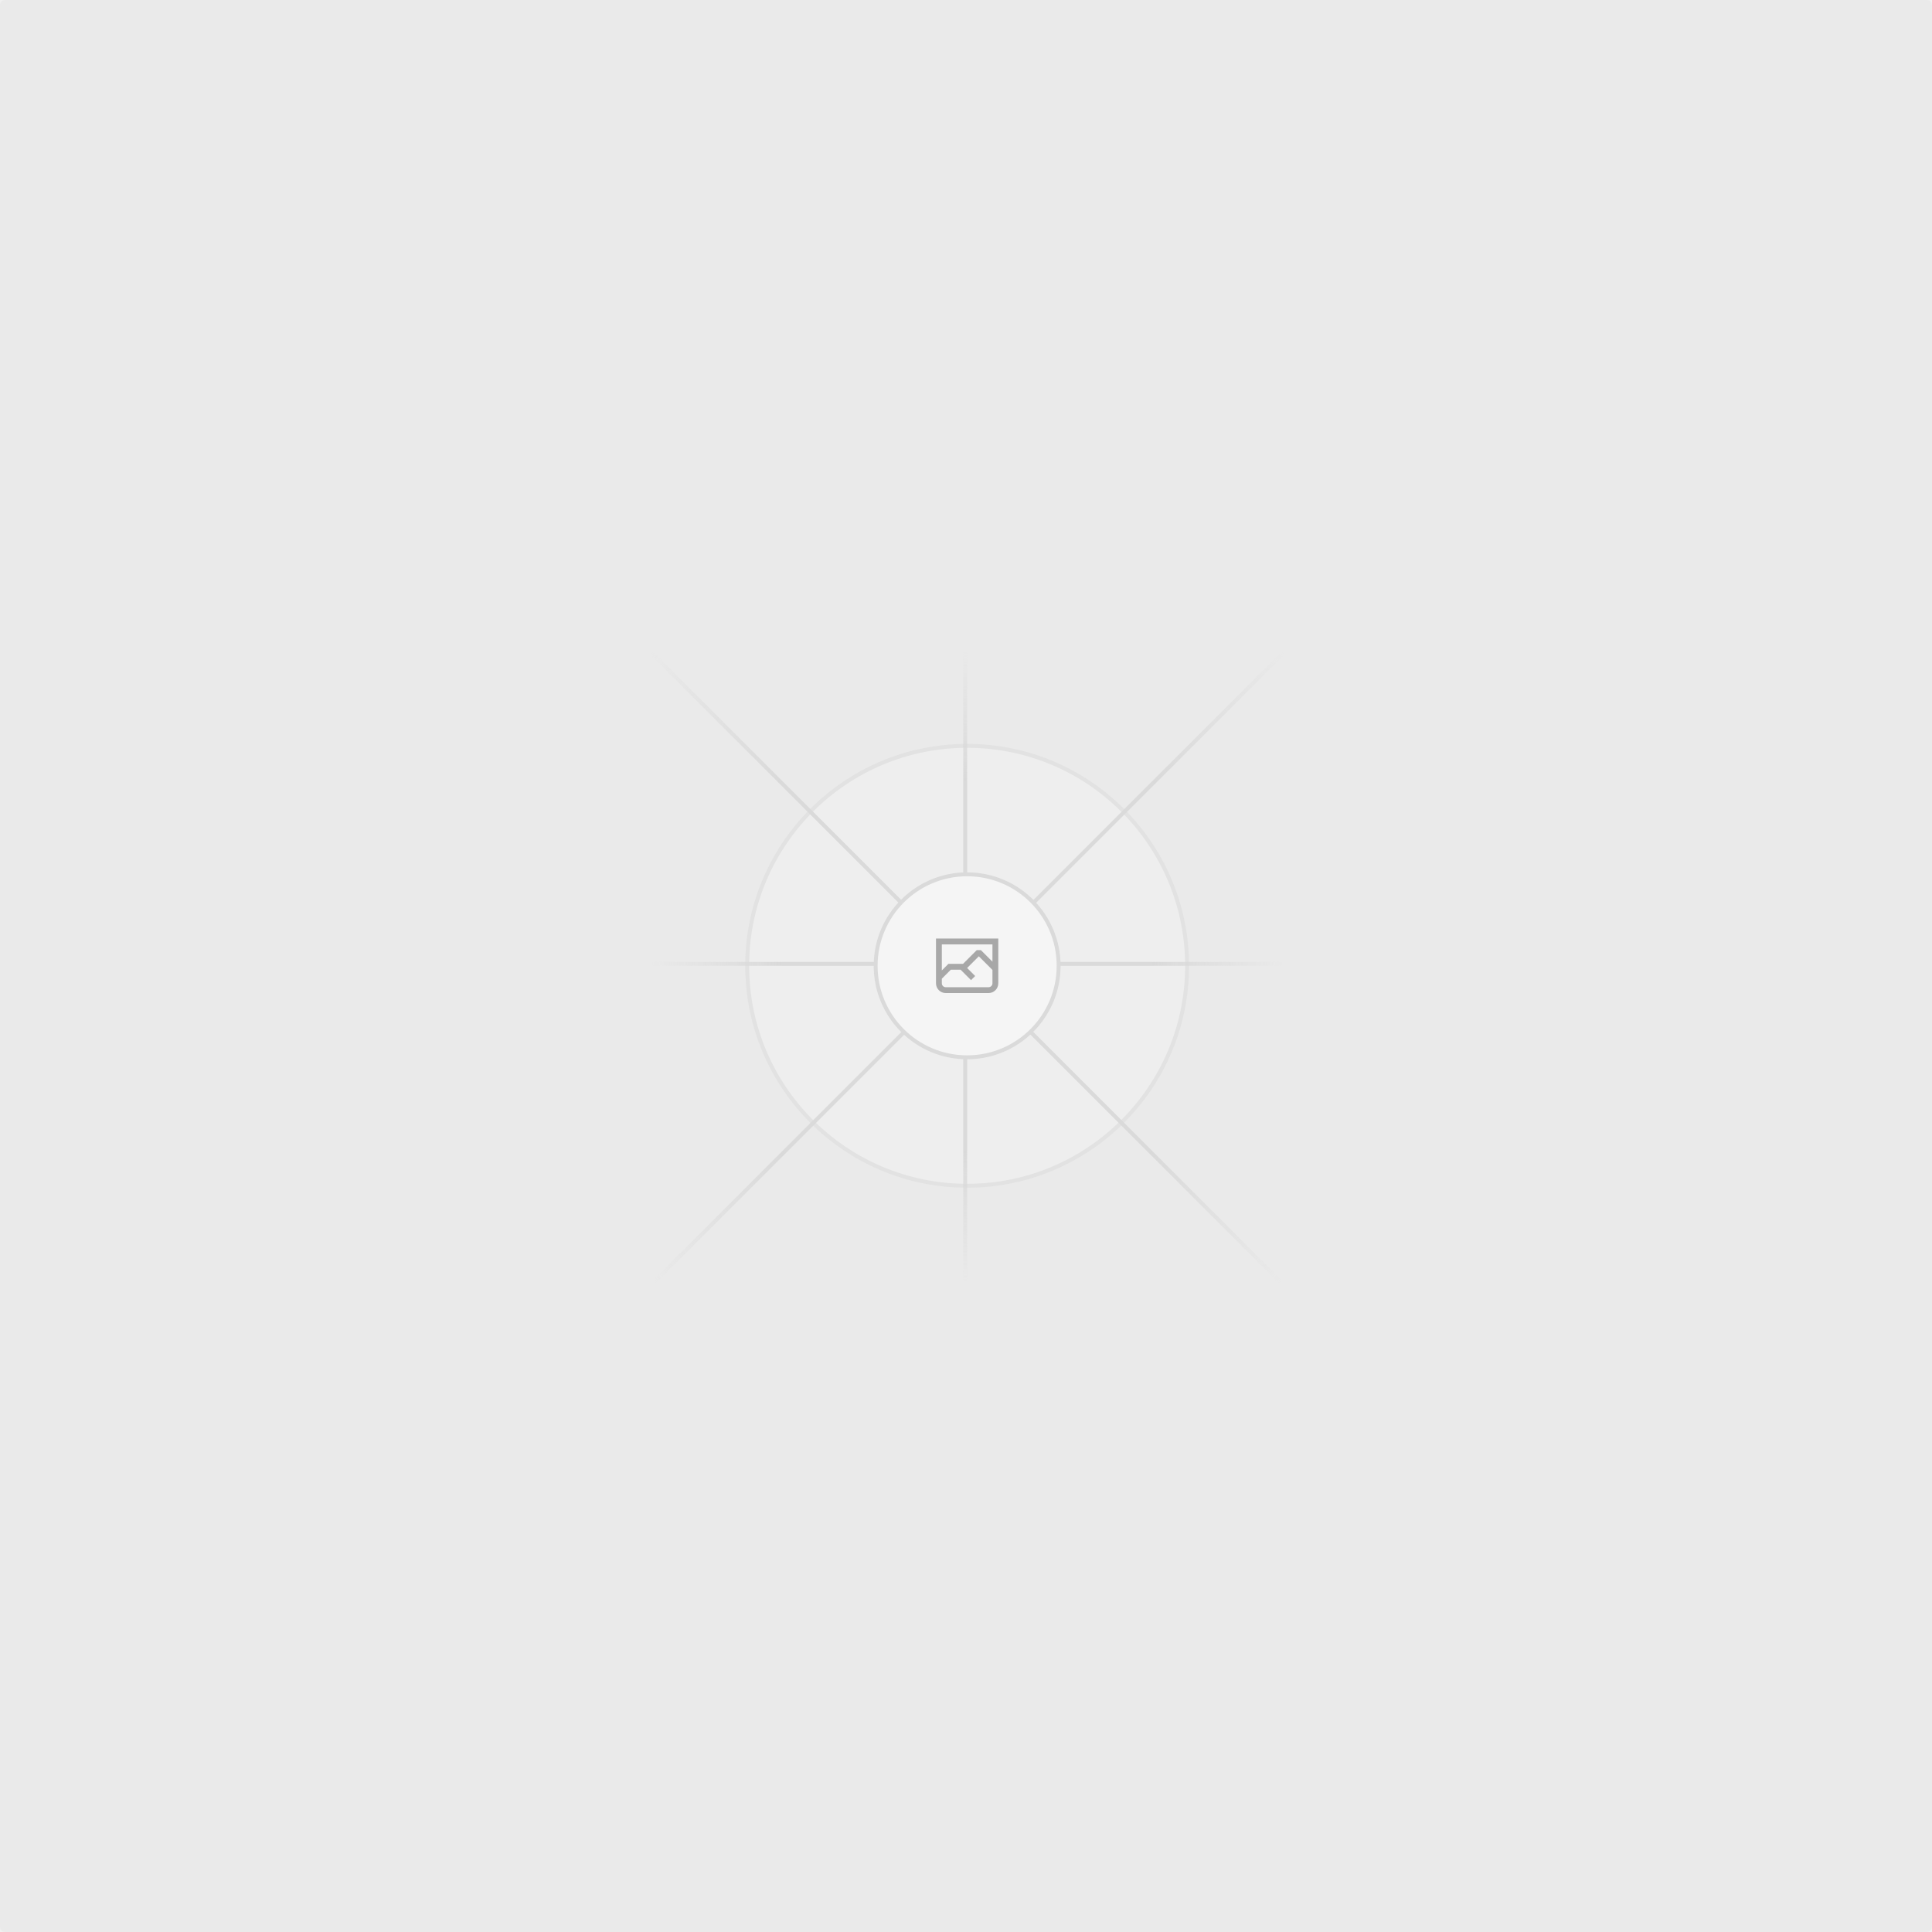
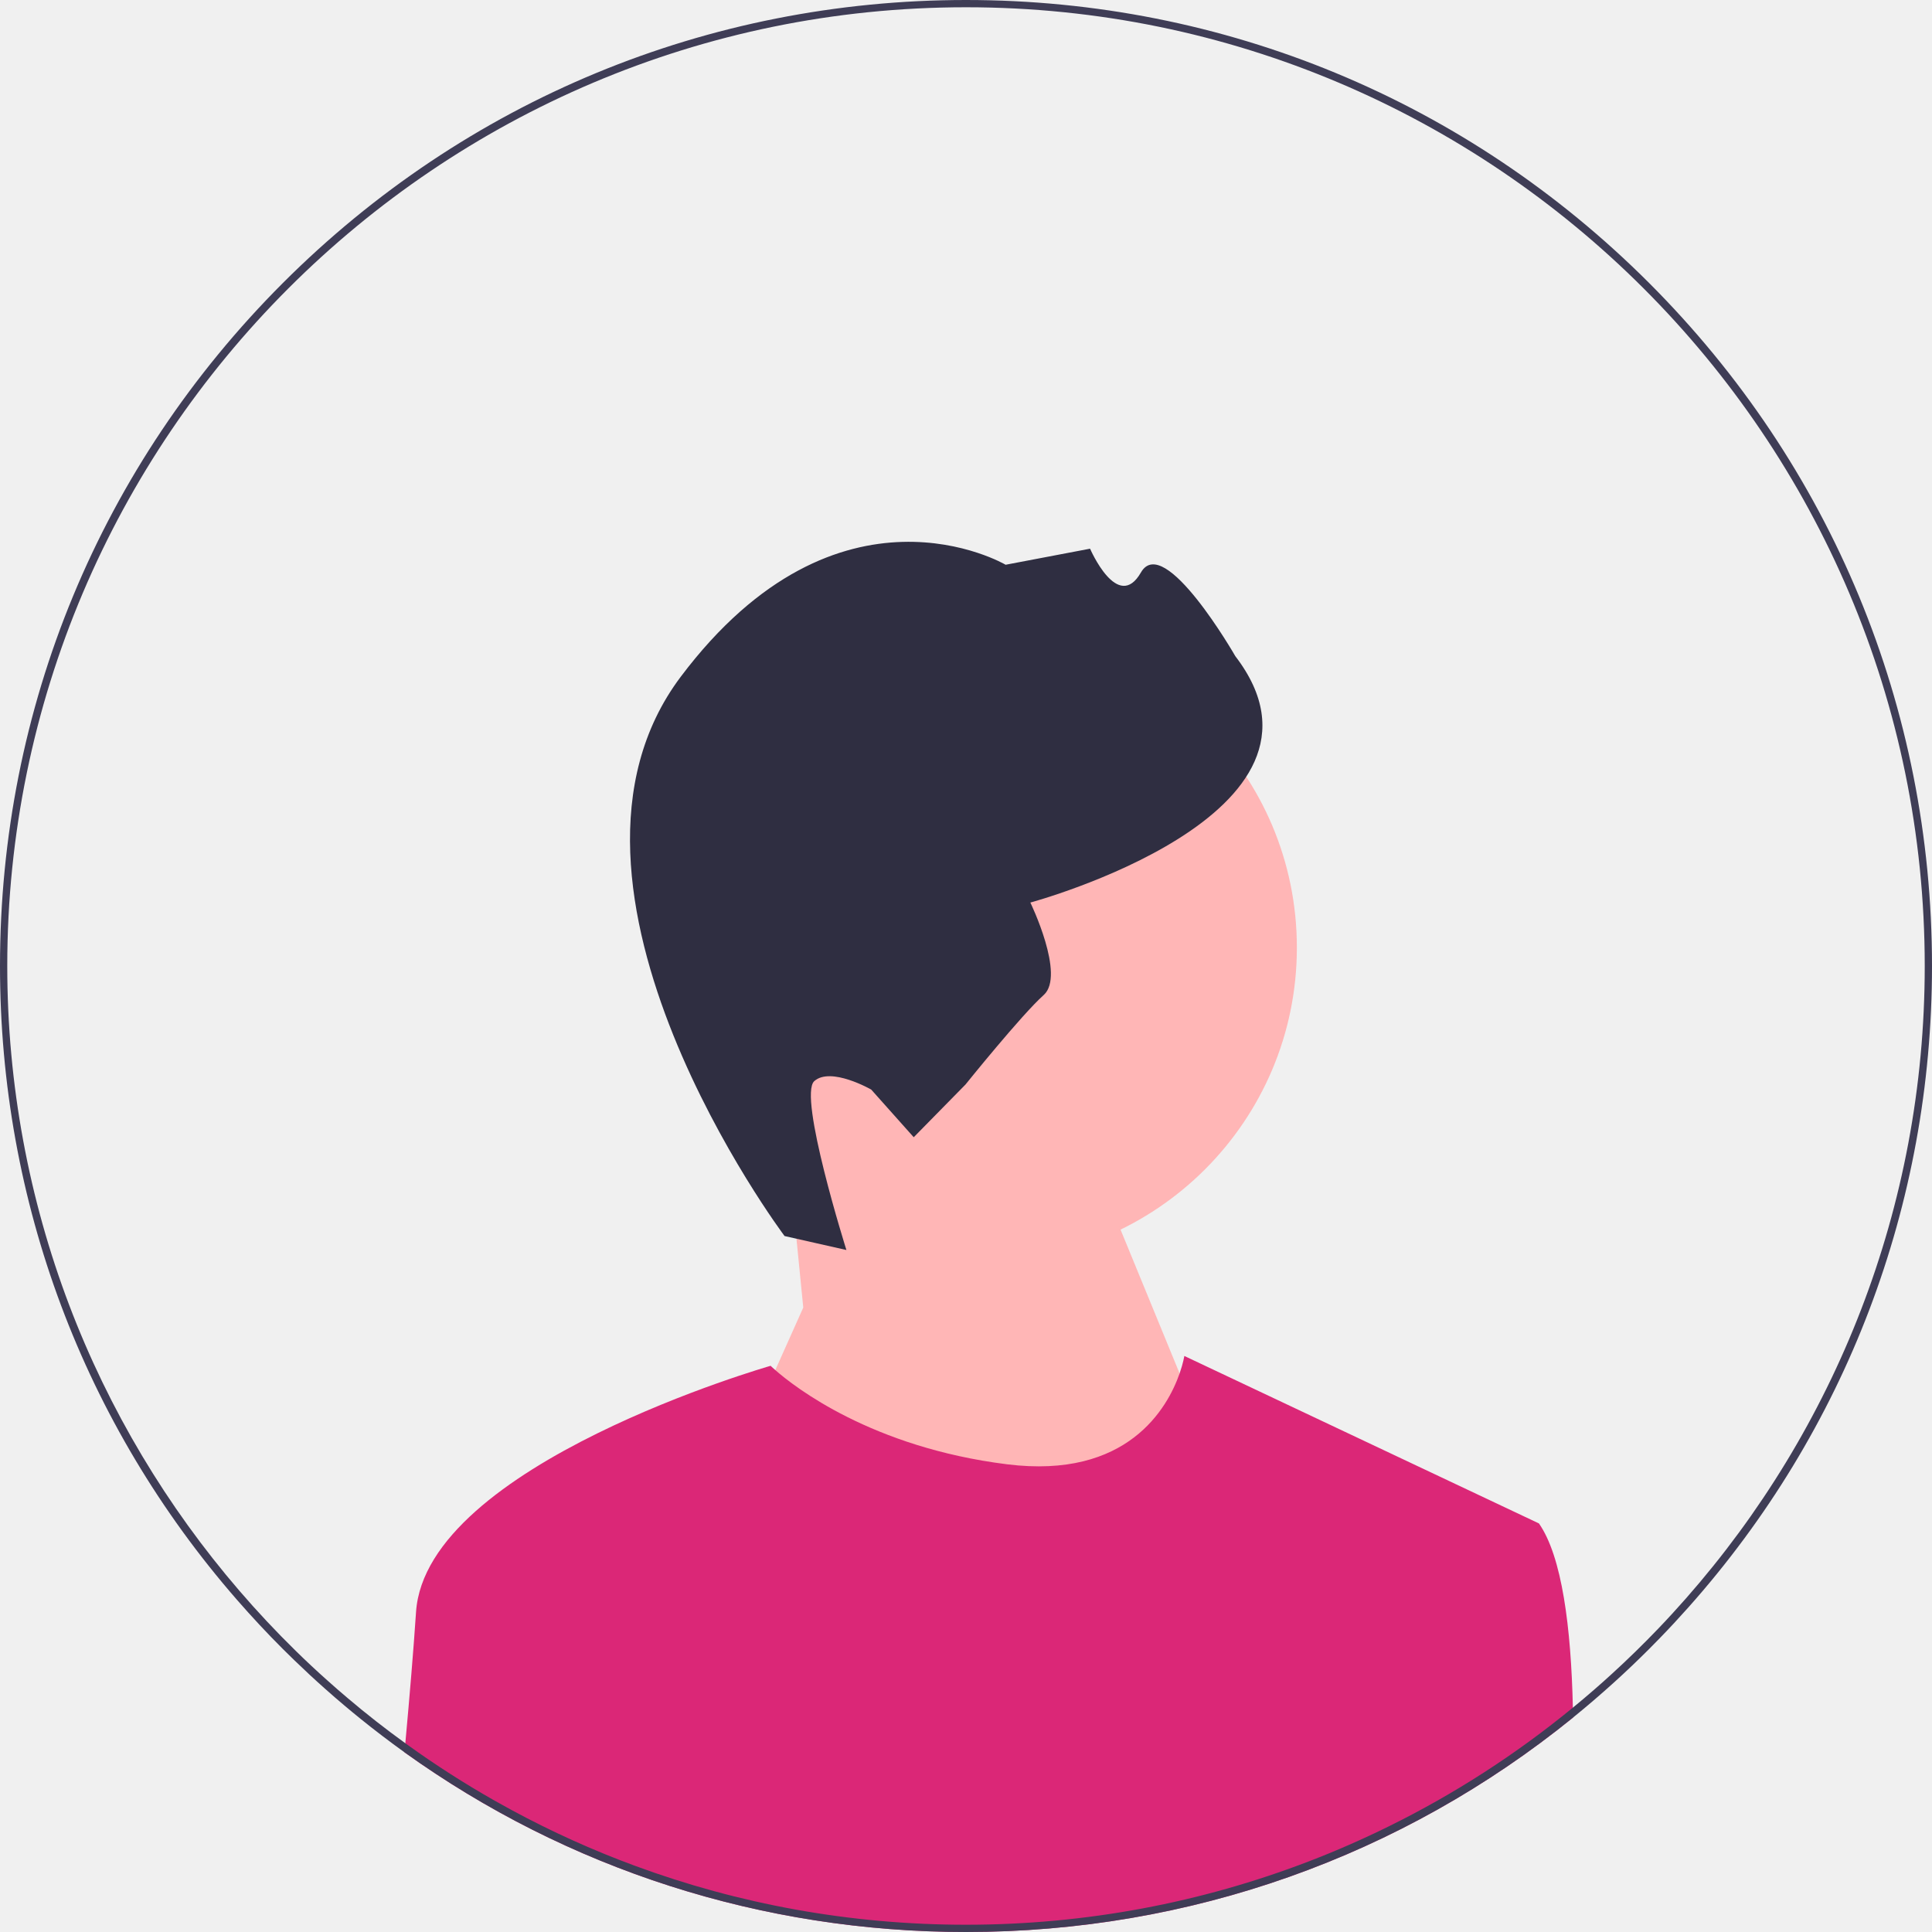
- <svg xmlns="http://www.w3.org/2000/svg" width="1200" height="1200" fill="none">
-   <rect width="1200" height="1200" fill="#EAEAEA" rx="3" />
-   <g opacity=".5">
-     <g opacity=".5">
-       <path fill="#FAFAFA" d="M600.709 736.5c-75.454 0-136.621-61.167-136.621-136.62 0-75.454 61.167-136.621 136.621-136.621 75.453 0 136.62 61.167 136.62 136.621 0 75.453-61.167 136.62-136.62 136.62Z" />
-       <path stroke="#C9C9C9" stroke-width="2.418" d="M600.709 736.5c-75.454 0-136.621-61.167-136.621-136.62 0-75.454 61.167-136.621 136.621-136.621 75.453 0 136.62 61.167 136.62 136.621 0 75.453-61.167 136.62-136.62 136.62Z" />
-     </g>
-     <path stroke="url(#a)" stroke-width="2.418" d="M0-1.209h553.581" transform="scale(1 -1) rotate(45 1163.11 91.165)" />
-     <path stroke="url(#b)" stroke-width="2.418" d="M404.846 598.671h391.726" />
-     <path stroke="url(#c)" stroke-width="2.418" d="M599.5 795.742V404.017" />
-     <path stroke="url(#d)" stroke-width="2.418" d="m795.717 796.597-391.441-391.44" />
-     <path fill="#fff" d="M600.709 656.704c-31.384 0-56.825-25.441-56.825-56.824 0-31.384 25.441-56.825 56.825-56.825 31.383 0 56.824 25.441 56.824 56.825 0 31.383-25.441 56.824-56.824 56.824Z" />
-     <g clip-path="url(#e)">
-       <path fill="#666" fill-rule="evenodd" d="M616.426 586.58h-31.434v16.176l3.553-3.554.531-.531h9.068l.074-.074 8.463-8.463h2.565l7.18 7.181V586.58Zm-15.715 14.654 3.698 3.699 1.283 1.282-2.565 2.565-1.282-1.283-5.2-5.199h-6.066l-5.514 5.514-.073.073v2.876a2.418 2.418 0 0 0 2.418 2.418h26.598a2.418 2.418 0 0 0 2.418-2.418v-8.317l-8.463-8.463-7.181 7.181-.071.072Zm-19.347 5.442v4.085a6.045 6.045 0 0 0 6.046 6.045h26.598a6.044 6.044 0 0 0 6.045-6.045v-7.108l1.356-1.355-1.282-1.283-.074-.073v-17.989h-38.689v23.43l-.146.146.146.147Z" clip-rule="evenodd" />
-     </g>
-     <path stroke="#C9C9C9" stroke-width="2.418" d="M600.709 656.704c-31.384 0-56.825-25.441-56.825-56.824 0-31.384 25.441-56.825 56.825-56.825 31.383 0 56.824 25.441 56.824 56.825 0 31.383-25.441 56.824-56.824 56.824Z" />
-   </g>
-   <defs>
-     <linearGradient id="a" x1="554.061" x2="-.48" y1=".083" y2=".087" gradientUnits="userSpaceOnUse">
-       <stop stop-color="#C9C9C9" stop-opacity="0" />
-       <stop offset=".208" stop-color="#C9C9C9" />
-       <stop offset=".792" stop-color="#C9C9C9" />
-       <stop offset="1" stop-color="#C9C9C9" stop-opacity="0" />
-     </linearGradient>
-     <linearGradient id="b" x1="796.912" x2="404.507" y1="599.963" y2="599.965" gradientUnits="userSpaceOnUse">
-       <stop stop-color="#C9C9C9" stop-opacity="0" />
-       <stop offset=".208" stop-color="#C9C9C9" />
-       <stop offset=".792" stop-color="#C9C9C9" />
-       <stop offset="1" stop-color="#C9C9C9" stop-opacity="0" />
-     </linearGradient>
-     <linearGradient id="c" x1="600.792" x2="600.794" y1="403.677" y2="796.082" gradientUnits="userSpaceOnUse">
-       <stop stop-color="#C9C9C9" stop-opacity="0" />
-       <stop offset=".208" stop-color="#C9C9C9" />
-       <stop offset=".792" stop-color="#C9C9C9" />
-       <stop offset="1" stop-color="#C9C9C9" stop-opacity="0" />
-     </linearGradient>
-     <linearGradient id="d" x1="404.85" x2="796.972" y1="403.903" y2="796.02" gradientUnits="userSpaceOnUse">
-       <stop stop-color="#C9C9C9" stop-opacity="0" />
-       <stop offset=".208" stop-color="#C9C9C9" />
-       <stop offset=".792" stop-color="#C9C9C9" />
-       <stop offset="1" stop-color="#C9C9C9" stop-opacity="0" />
-     </linearGradient>
-     <clipPath id="e">
-       <path fill="#fff" d="M581.364 580.535h38.689v38.689h-38.689z" />
-     </clipPath>
-   </defs>
+ <svg xmlns="http://www.w3.org/2000/svg" width="532" height="532" viewBox="0 0 532 532">
+   <circle cx="270.76" cy="260.934" r="86.349" fill="#ffb6b6" />
+   <polygon points="221.19 360.052 217.289 320.618 295.19 306.052 341.19 418.052 261.19 510.052 204.19 398.052 221.19 360.052" fill="#ffb6b6" />
+   <path d="m216.037,340.357l17.031,3.848s-13.388-42.455-8.844-46.508c4.544-4.053,15.68,2.333,15.68,2.333l11.702,13.12,14.254-14.512s15.475-19.242,21.534-24.646-3.673-25.464-3.673-25.464c0,0,89.892-24.239,56.443-67.84,0,0-19.611-34.185-25.997-23.049-6.386,11.136-14.002-6.55-14.002-6.55l-23.254,4.422s-45.894-27.06-89.453,30.83c-43.559,57.89,28.579,154.016,28.579,154.016h-0Z" fill="#2f2e41" />
+   <path d="m433.16,472.95c-47.19,38.26-105.57,59.05-167.16,59.05-56.24,0-109.81-17.34-154.62-49.48.08-.84.16-1.67.23-2.5,1.19-13,2.25-25.64,2.95-36.12,2.71-40.69,97.64-67.81,97.64-67.81,0,0,.43.43,1.29,1.18,5.24,4.6,26.51,21.28,63.81,25.94,33.26,4.16,44.21-15.57,47.52-25.02,1-2.88,1.3-4.81,1.3-4.81l97.64,46.11c6.37,9.1,8.86,28.7,9.35,50.73.02.91.04,1.81.05,2.73Z" fill="#db2777" />
+   <path d="m454.09,77.91C403.85,27.67,337.05,0,266,0S128.15,27.67,77.91,77.91C27.67,128.15,0,194.95,0,266c0,64.85,23.05,126.16,65.29,174.57,4.03,4.63,8.24,9.14,12.62,13.52,1.03,1.03,2.07,2.06,3.12,3.06,2.8,2.71,5.65,5.36,8.55,7.93,1.76,1.57,3.54,3.11,5.34,4.62,1.41,1.19,2.82,2.36,4.25,3.51.03.03.05.05.08.07,3.97,3.2,8.01,6.28,12.13,9.24,44.81,32.14,98.38,49.48,154.62,49.48,61.59,0,119.97-20.79,167.16-59.05,3.85-3.12,7.62-6.36,11.32-9.71,3.27-2.96,6.47-6.01,9.61-9.15.99-.99,1.98-1.99,2.95-3,2.7-2.78,5.32-5.61,7.88-8.48,43.37-48.72,67.08-110.84,67.08-176.61,0-71.05-27.67-137.85-77.91-188.09Zm10.18,362.21c-2.5,2.84-5.06,5.64-7.68,8.37-4.08,4.25-8.29,8.37-12.64,12.34-1.65,1.52-3.32,3-5.01,4.47-1.92,1.67-3.86,3.31-5.83,4.92-15.53,12.75-32.54,23.75-50.73,32.71-7.19,3.55-14.56,6.78-22.1,9.67-29.29,11.24-61.08,17.4-94.28,17.4-32.04,0-62.76-5.74-91.19-16.24-11.67-4.3-22.95-9.41-33.78-15.26-1.59-.86-3.17-1.73-4.74-2.62-8.26-4.68-16.25-9.79-23.92-15.31-.25-.18-.51-.37-.76-.55-5.46-3.94-10.77-8.09-15.9-12.45-1.88-1.59-3.74-3.2-5.57-4.85-2.98-2.65-5.9-5.38-8.75-8.18-5.4-5.29-10.56-10.8-15.49-16.53C26.09,391.77,2,331.65,2,266,2,120.43,120.43,2,266,2s264,118.43,264,264c0,66.66-24.83,127.62-65.73,174.12Z" fill="#3f3d56" />
</svg>
